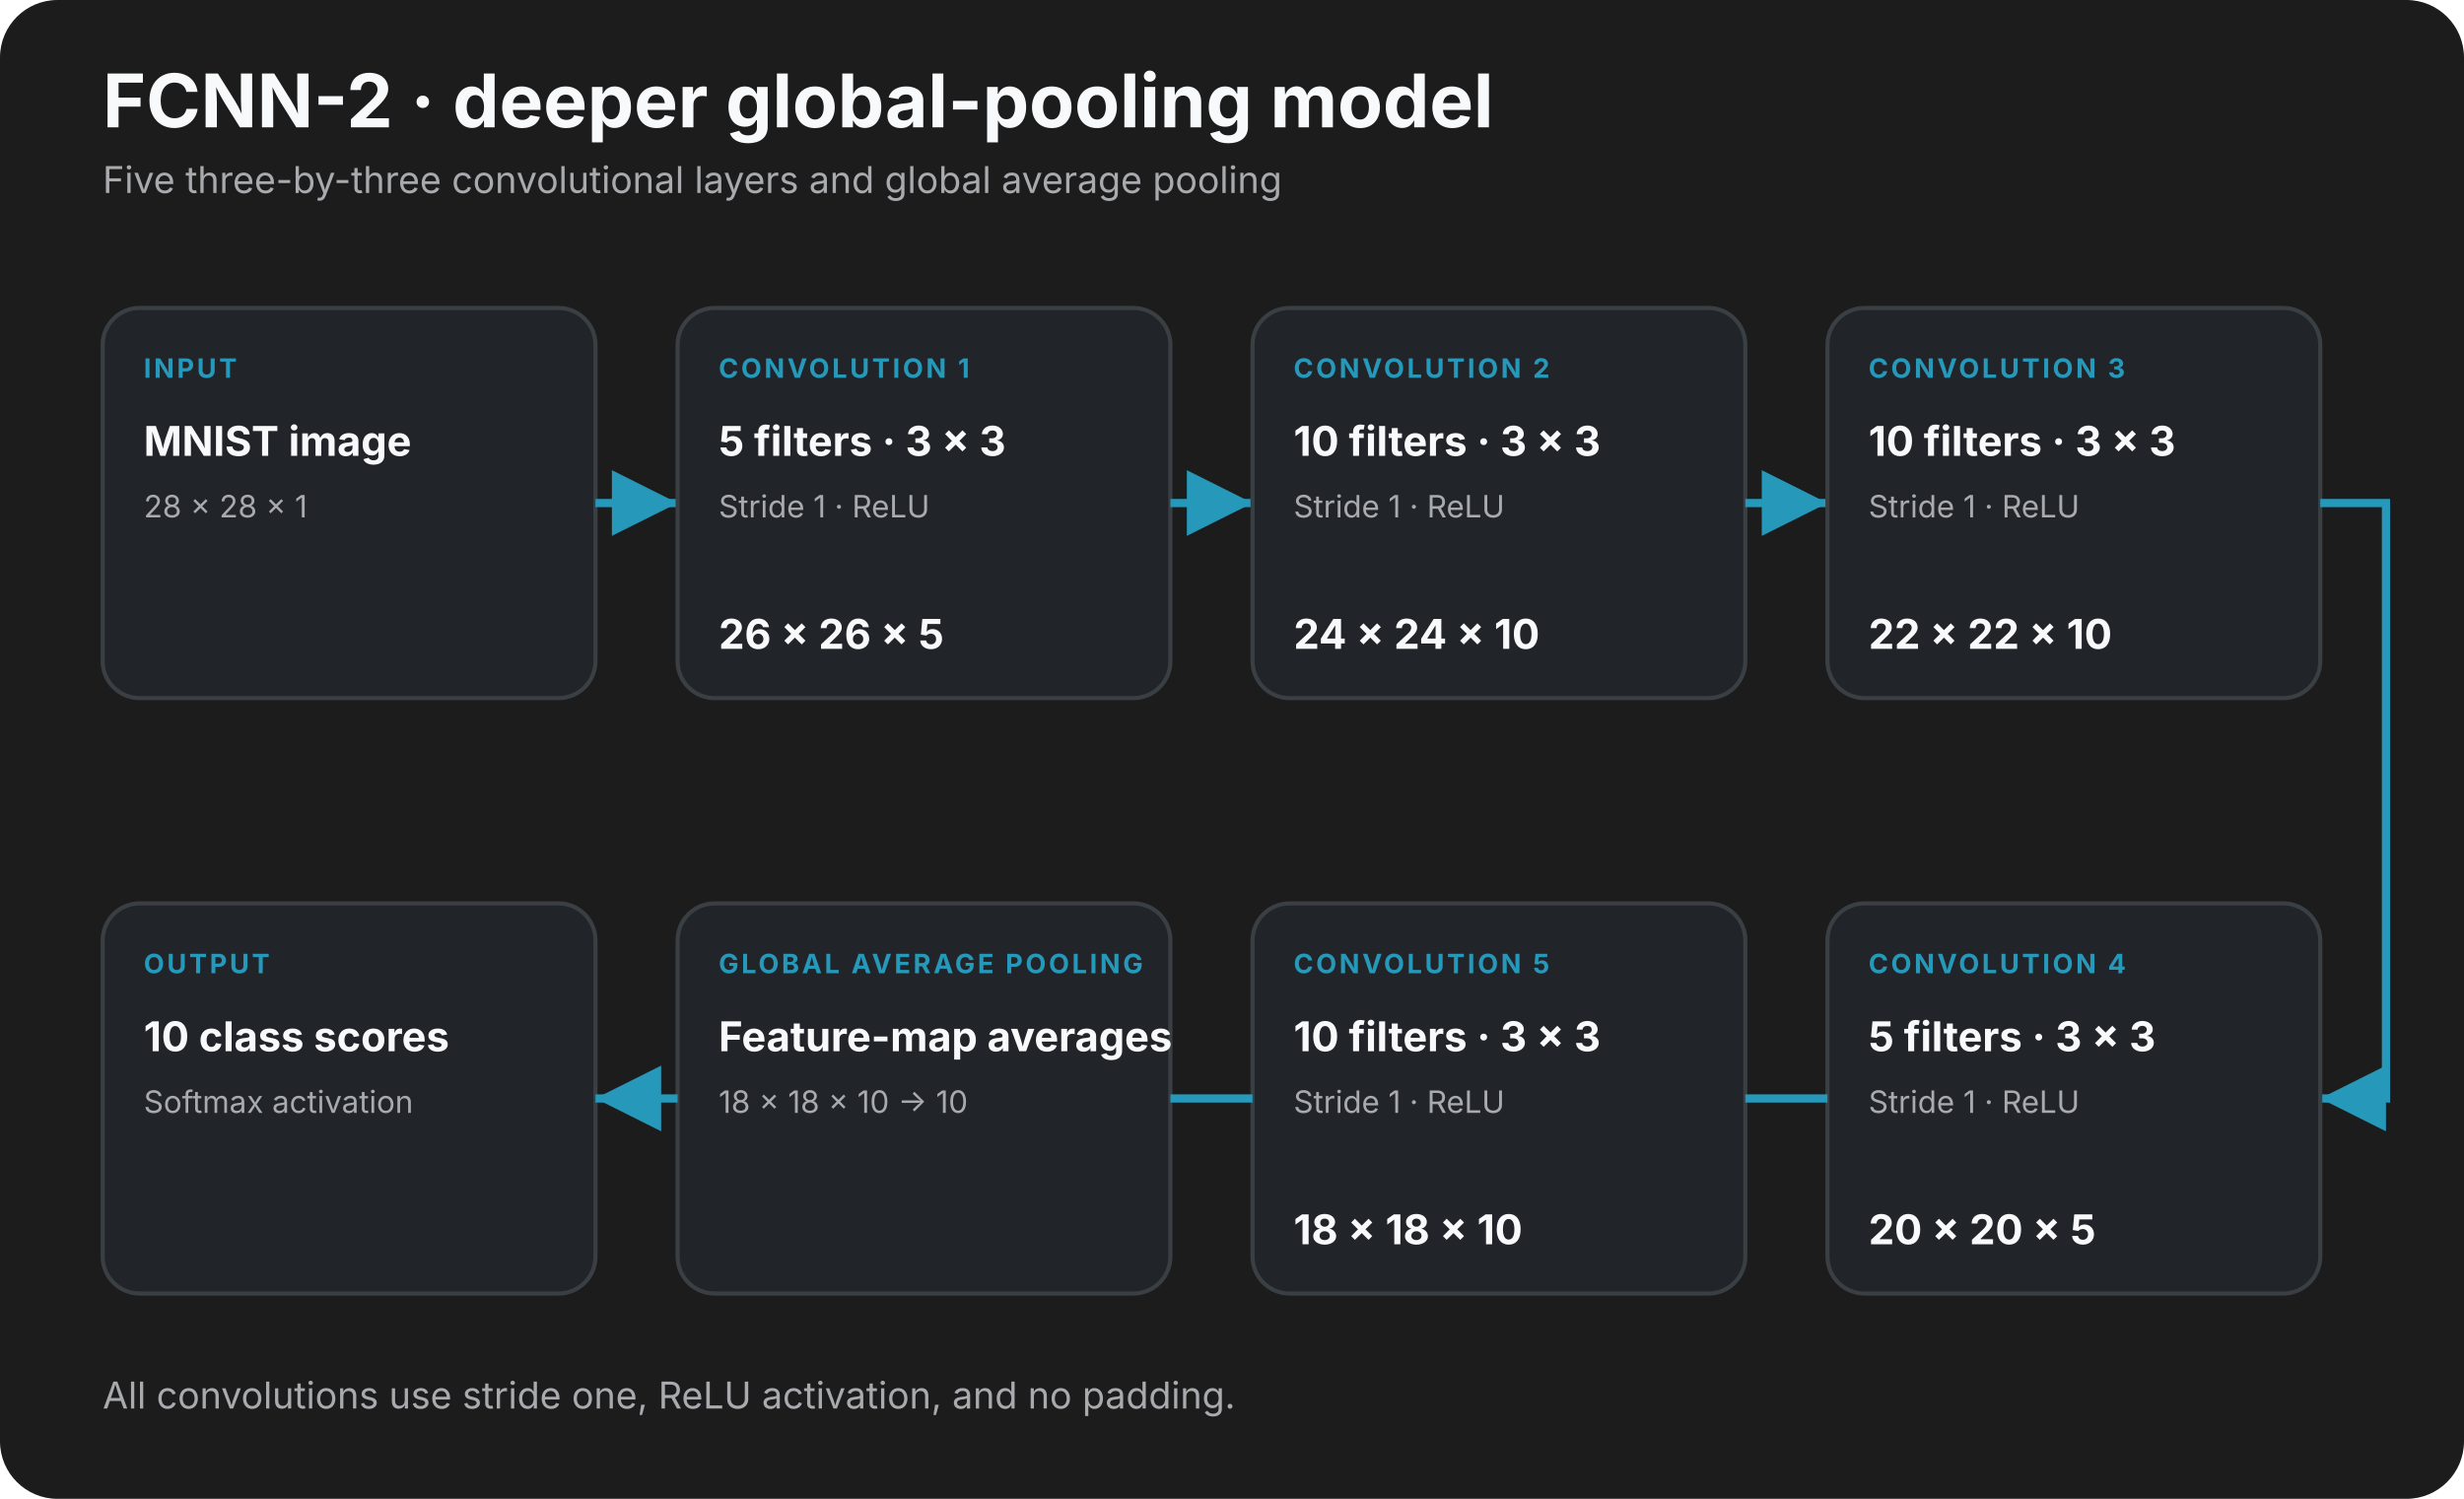
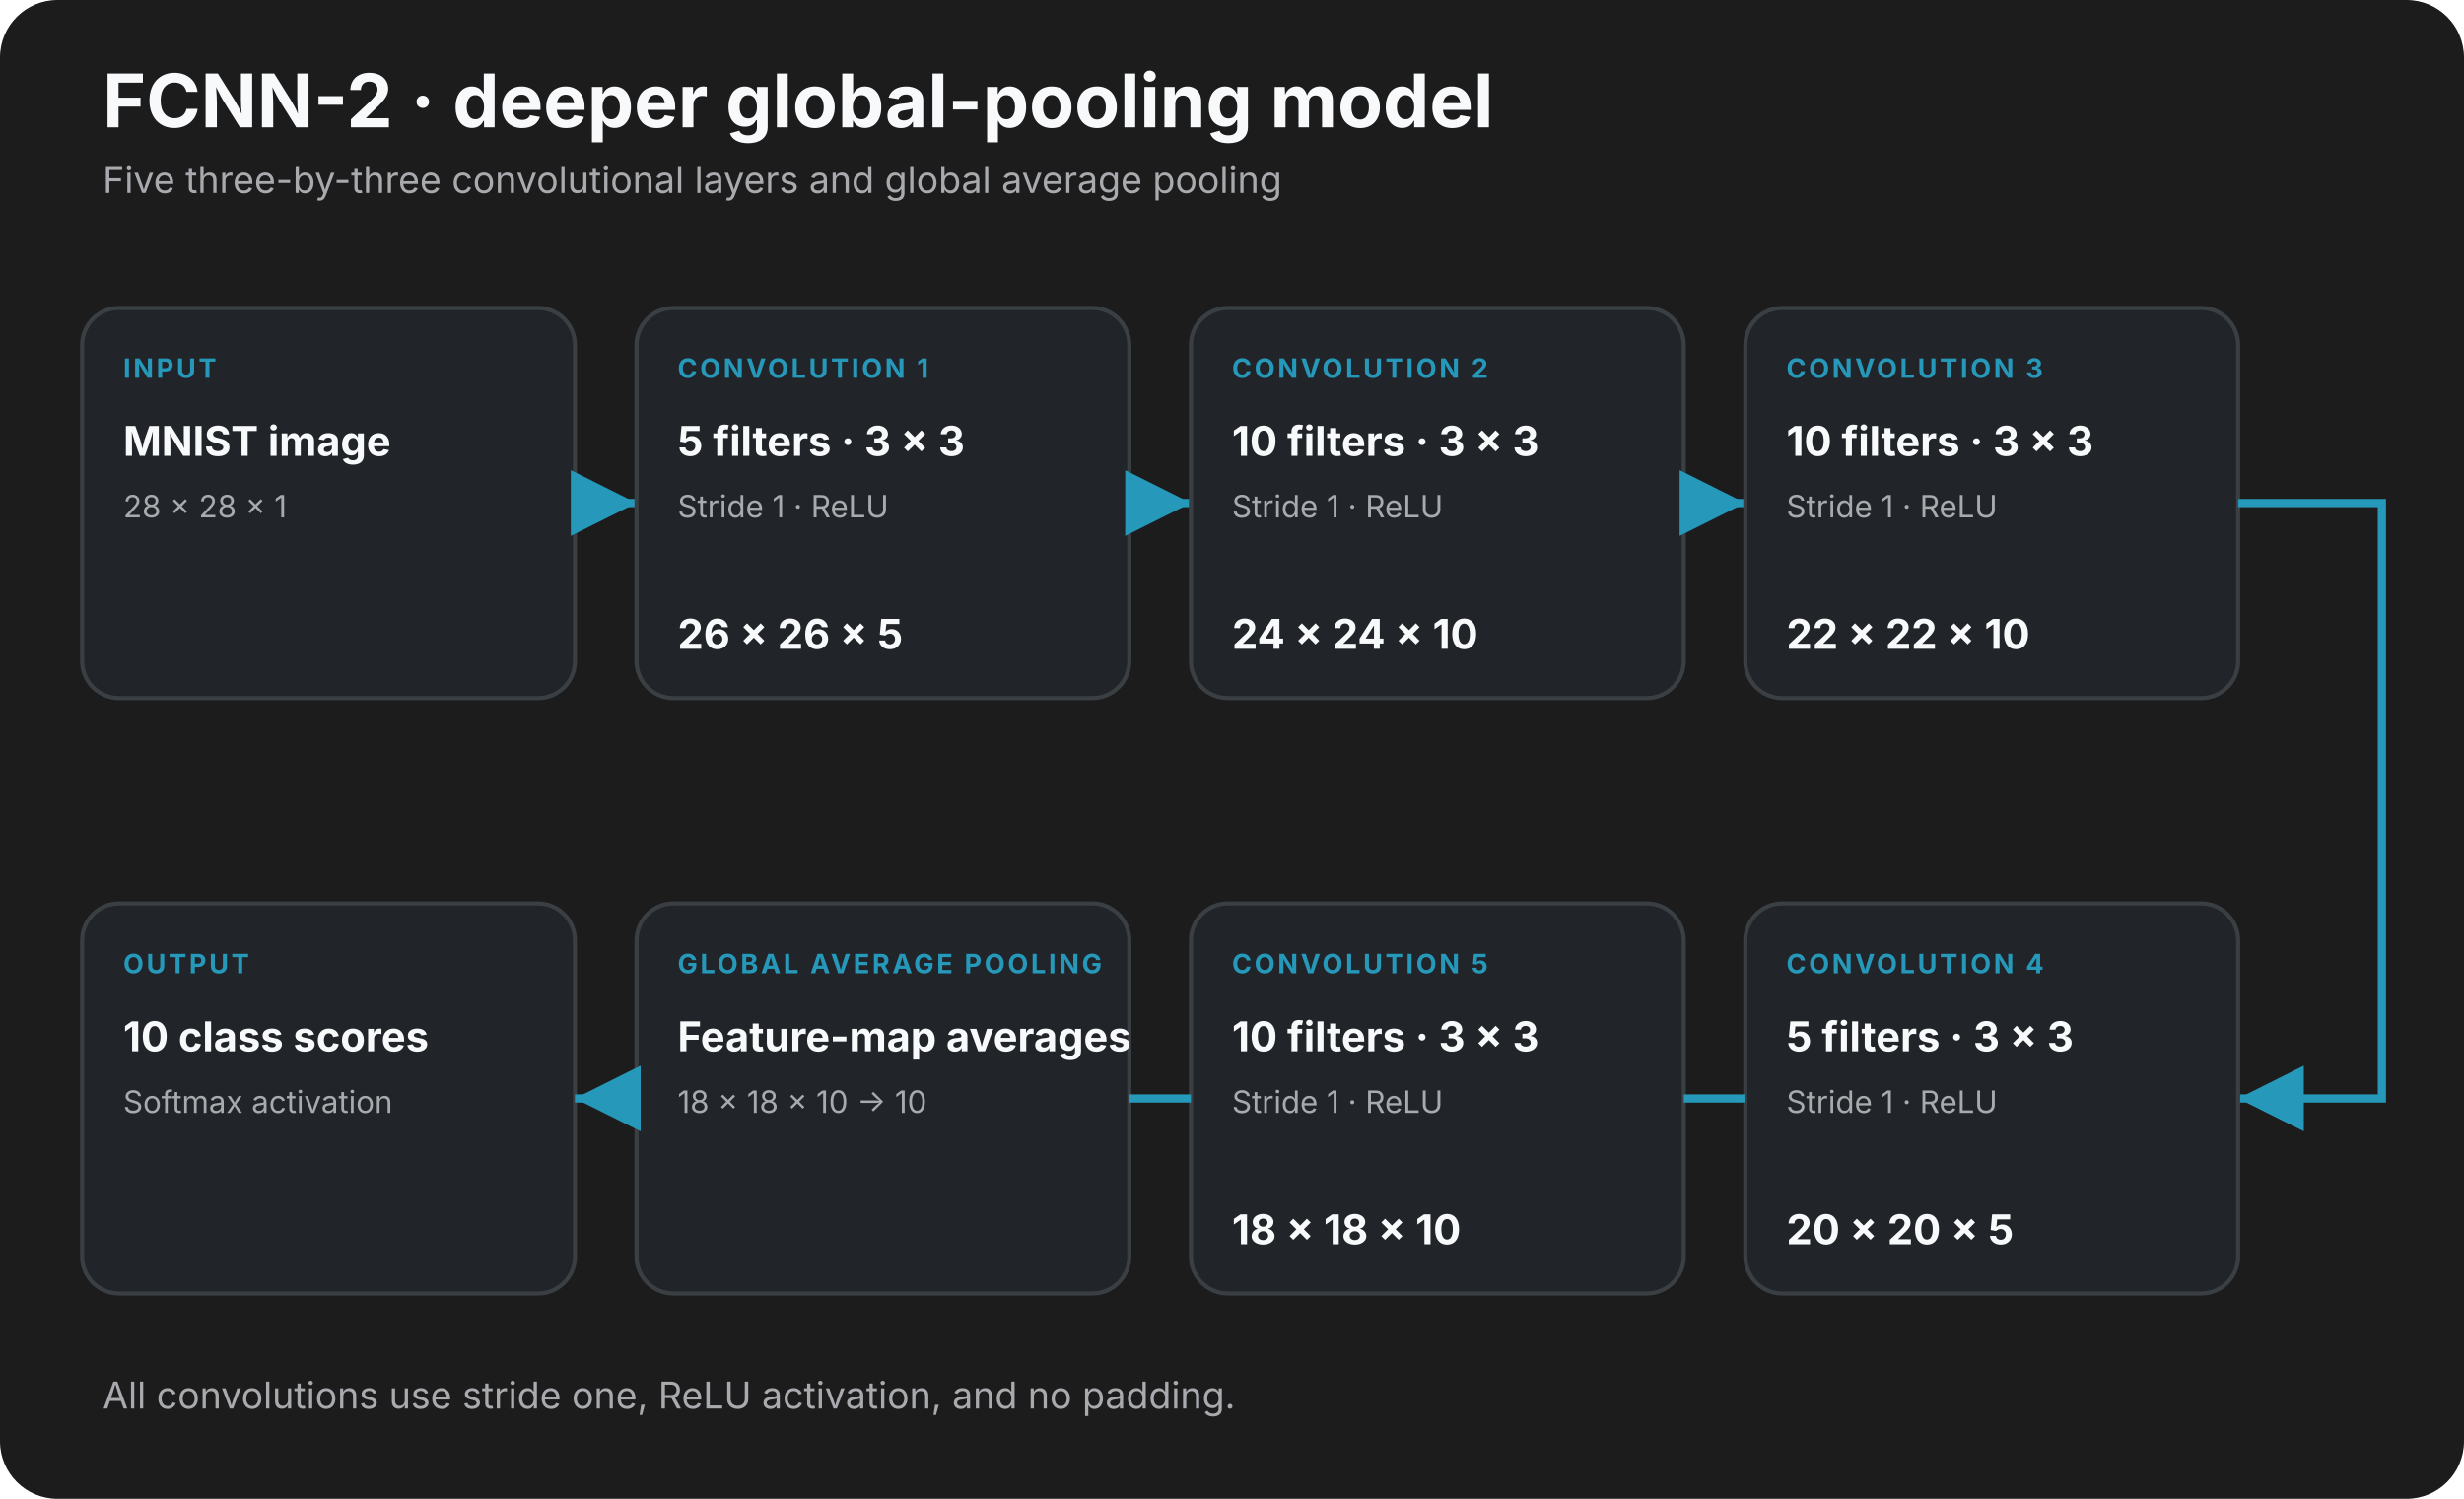
<svg xmlns="http://www.w3.org/2000/svg" viewBox="0 0 1200 730" role="img" aria-labelledby="fcnn2-title fcnn2-desc">
  <defs>
    <marker id="fcnn2-arrow" markerWidth="11" markerHeight="11" refX="8" refY="4" orient="auto">
      <path d="M0 0 8 4 0 8Z" fill="#2698ba" />
    </marker>
    <style>.h{fill:#f8f9fa;font:700 36px Inter,-apple-system,BlinkMacSystemFont,"Segoe UI",sans-serif}.s{fill:#a8aaad;font:400 18px Inter,-apple-system,BlinkMacSystemFont,"Segoe UI",sans-serif}.k{fill:#2698ba;font:700 13px Inter,-apple-system,BlinkMacSystemFont,"Segoe UI",sans-serif;letter-spacing:1.3px}.n{fill:#f8f9fa;font:700 20px Inter,-apple-system,BlinkMacSystemFont,"Segoe UI",sans-serif}.d{fill:#a8aaad;font:400 15px Inter,-apple-system,BlinkMacSystemFont,"Segoe UI",sans-serif}.c{fill:#212529;stroke:#3a3f44;stroke-width:2}.a{fill:none;stroke:#2698ba;stroke-width:4;marker-end:url(#fcnn2-arrow)}</style>
  </defs>
  <rect width="1200" height="730" rx="28" fill="#1c1c1d" />
  <text x="50" y="62" class="h">FCNN-2 · deeper global-pooling model</text>
  <text x="50" y="94" class="s">Five three-by-three convolutional layers and global average pooling</text>
-   <g transform="translate(50 150)">
+   <g transform="translate(40 150)">
    <rect width="240" height="190" rx="18" class="c" />
    <text x="20" y="34" class="k">INPUT</text>
    <text x="20" y="72" class="n">MNIST image</text>
    <text x="20" y="102" class="d">28 × 28 × 1</text>
  </g>
-   <path d="M290 245h40" class="a" />
-   <g transform="translate(330 150)">
+   <path d="M280 245h30" class="a" />
+   <g transform="translate(310 150)">
    <rect width="240" height="190" rx="18" class="c" />
    <text x="20" y="34" class="k">CONVOLUTION 1</text>
    <text x="20" y="72" class="n">5 filters · 3 × 3</text>
    <text x="20" y="102" class="d">Stride 1 · ReLU</text>
    <text x="20" y="166" class="n">26 × 26 × 5</text>
  </g>
-   <path d="M570 245h40" class="a" />
-   <g transform="translate(610 150)">
+   <path d="M550 245h30" class="a" />
+   <g transform="translate(580 150)">
    <rect width="240" height="190" rx="18" class="c" />
    <text x="20" y="34" class="k">CONVOLUTION 2</text>
    <text x="20" y="72" class="n">10 filters · 3 × 3</text>
    <text x="20" y="102" class="d">Stride 1 · ReLU</text>
    <text x="20" y="166" class="n">24 × 24 × 10</text>
  </g>
-   <path d="M850 245h40" class="a" />
-   <g transform="translate(890 150)">
+   <path d="M820 245h30" class="a" />
+   <g transform="translate(850 150)">
    <rect width="240" height="190" rx="18" class="c" />
    <text x="20" y="34" class="k">CONVOLUTION 3</text>
    <text x="20" y="72" class="n">10 filters · 3 × 3</text>
    <text x="20" y="102" class="d">Stride 1 · ReLU</text>
    <text x="20" y="166" class="n">22 × 22 × 10</text>
  </g>
-   <path d="M1130 245h32v290h-32" class="a" />
-   <g transform="translate(50 440)">
+   <path d="M1090 245h70v290h-70" class="a" />
+   <g transform="translate(40 440)">
    <rect width="240" height="190" rx="18" class="c" />
    <text x="20" y="34" class="k">OUTPUT</text>
    <text x="20" y="72" class="n">10 class scores</text>
    <text x="20" y="102" class="d">Softmax activation</text>
  </g>
-   <g transform="translate(330 440)">
+   <g transform="translate(310 440)">
    <rect width="240" height="190" rx="18" class="c" />
    <text x="20" y="34" class="k">GLOBAL AVERAGE POOLING</text>
    <text x="20" y="72" class="n">Feature-map averages</text>
    <text x="20" y="102" class="d">18 × 18 × 10 → 10</text>
  </g>
-   <g transform="translate(610 440)">
+   <g transform="translate(580 440)">
    <rect width="240" height="190" rx="18" class="c" />
    <text x="20" y="34" class="k">CONVOLUTION 5</text>
    <text x="20" y="72" class="n">10 filters · 3 × 3</text>
    <text x="20" y="102" class="d">Stride 1 · ReLU</text>
    <text x="20" y="166" class="n">18 × 18 × 10</text>
  </g>
-   <g transform="translate(890 440)">
+   <g transform="translate(850 440)">
    <rect width="240" height="190" rx="18" class="c" />
    <text x="20" y="34" class="k">CONVOLUTION 4</text>
    <text x="20" y="72" class="n">5 filters · 3 × 3</text>
    <text x="20" y="102" class="d">Stride 1 · ReLU</text>
    <text x="20" y="166" class="n">20 × 20 × 5</text>
  </g>
-   <path d="M890 535h-40M610 535h-40M330 535h-40" class="a" />
+   <path d="M850 535h-30M580 535h-30M310 535h-30" class="a" />
  <text x="50" y="686" class="s">All convolutions use stride one, ReLU activation, and no padding.</text>
</svg>
